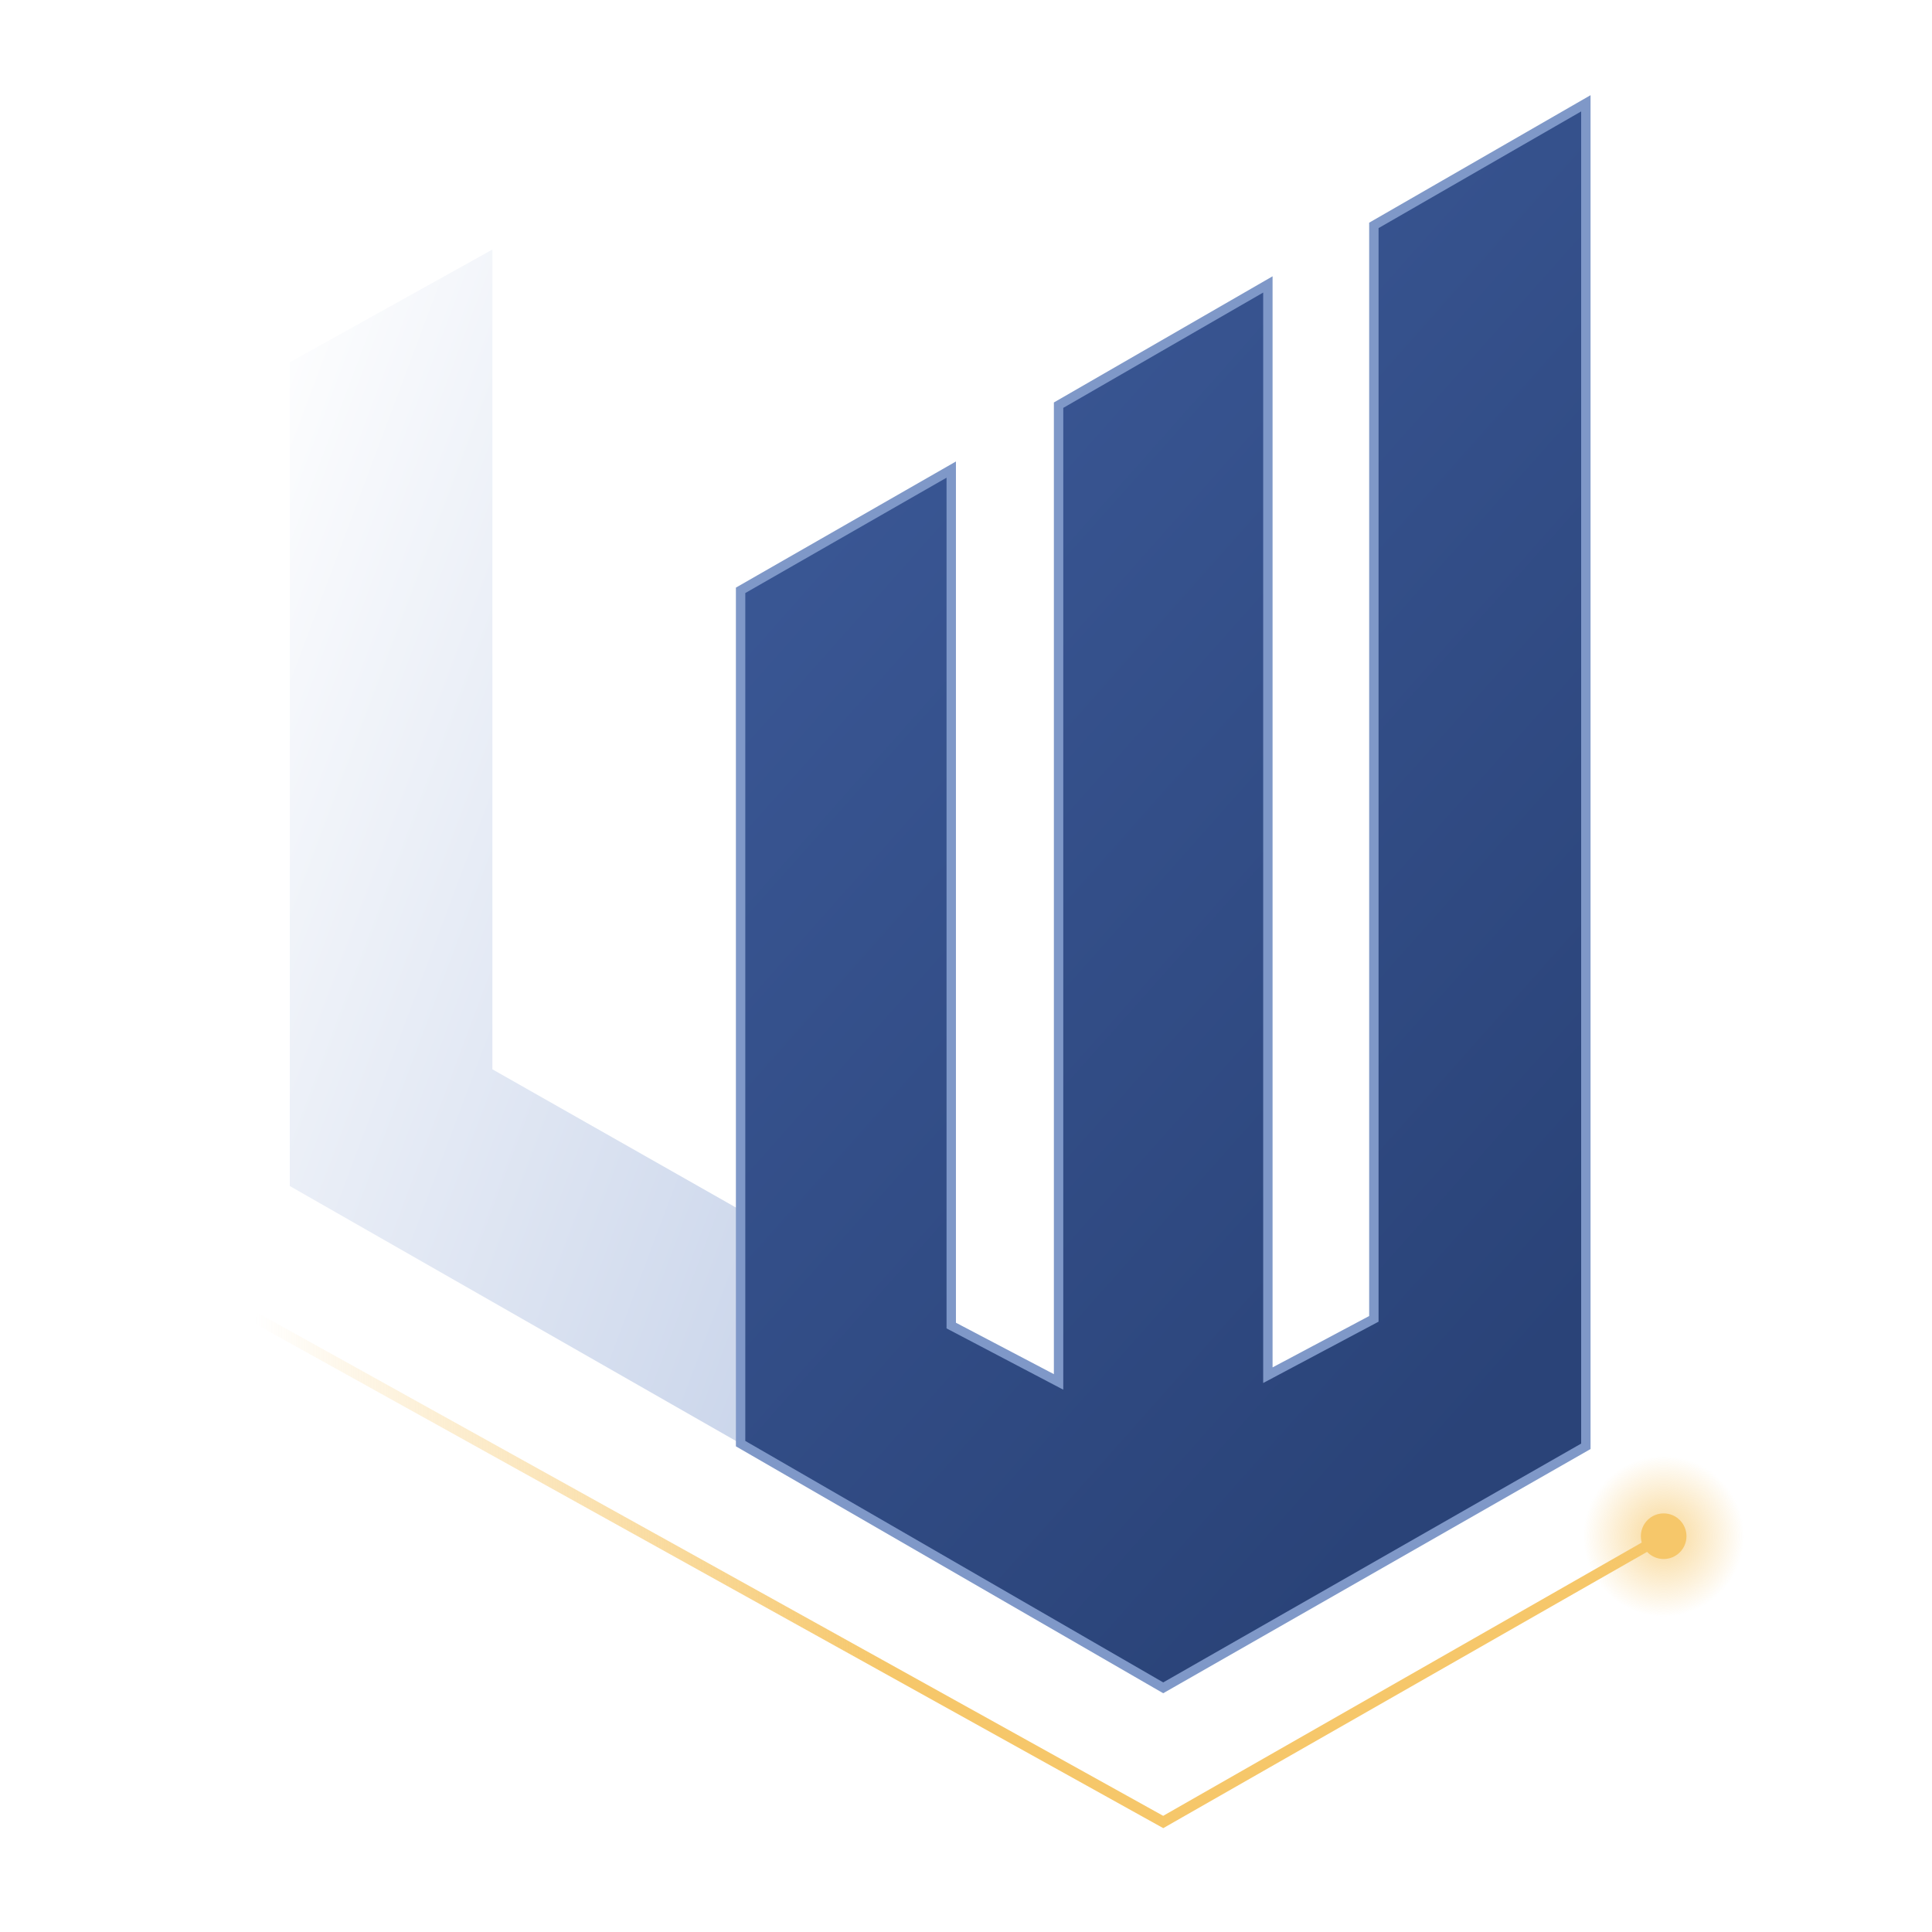
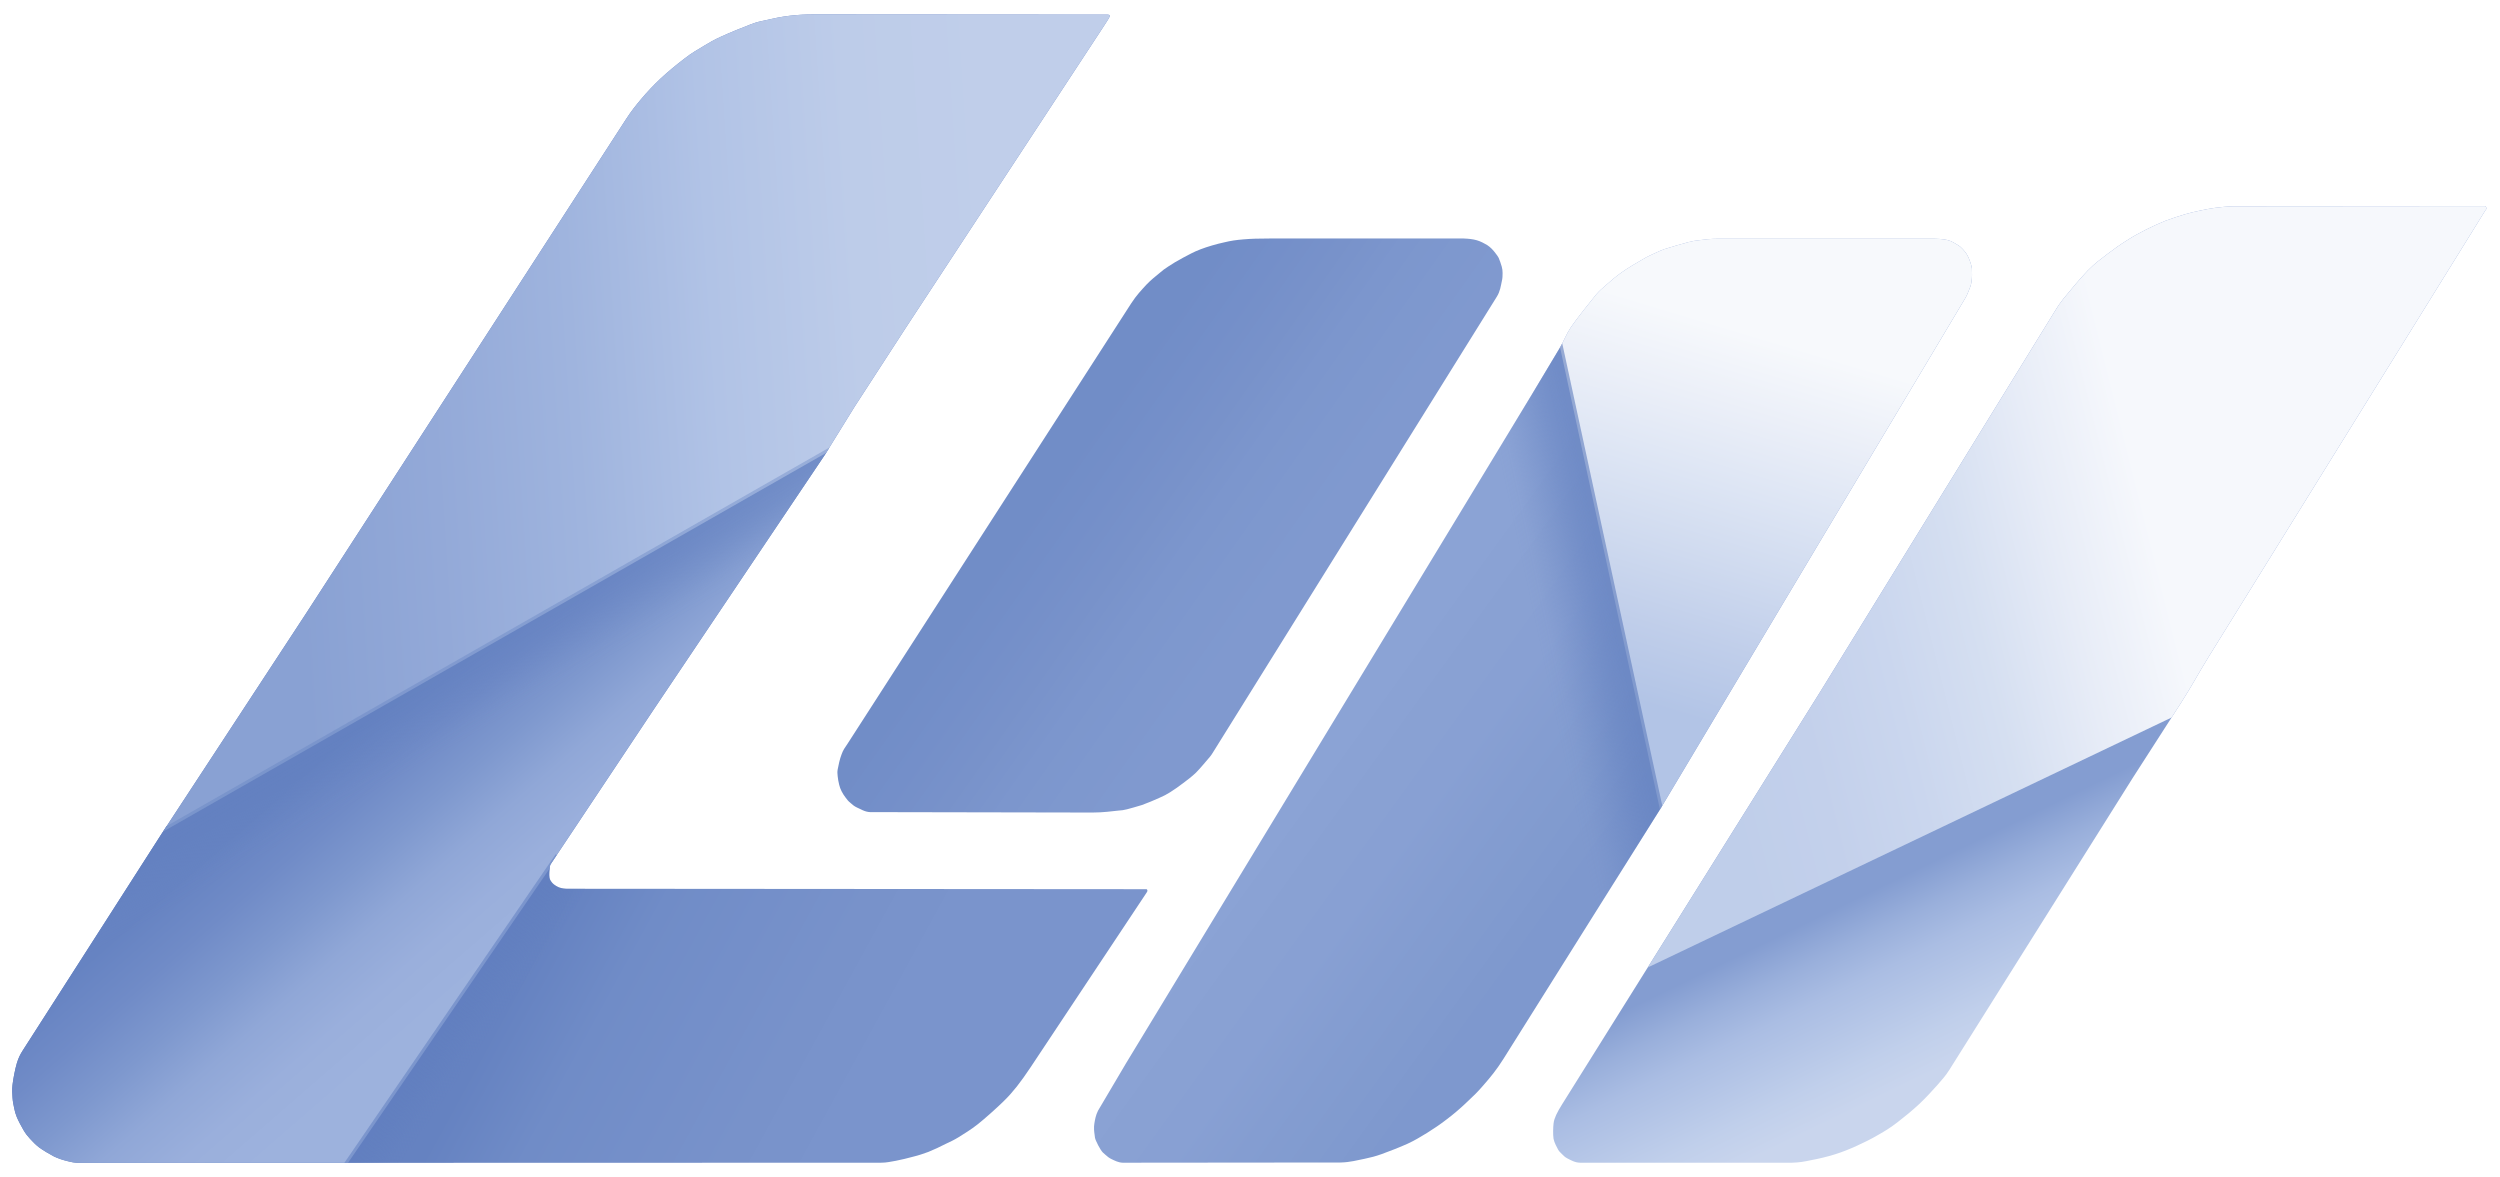
- <svg xmlns="http://www.w3.org/2000/svg" viewBox="0 0 1440 1440" width="256" height="256">
+ <svg xmlns="http://www.w3.org/2000/svg" viewBox="136 248 1158 544" width="255" height="120">
  <defs>
-     <linearGradient id="m91l" x1="0" y1="0" x2="1" y2="1">
-       <stop offset="0" stop-color="#FFFFFF" />
-       <stop offset="1" stop-color="#CBD6EB" />
+     <linearGradient id="sAlw0" gradientUnits="userSpaceOnUse" x1="559.1" y1="305.7" x2="791.8" y2="433.0">
+       <stop offset="0.114" stop-color="#6582C1" />
+       <stop offset="0.269" stop-color="#708CC7" />
+       <stop offset="0.424" stop-color="#748FC9" />
+       <stop offset="0.578" stop-color="#7892CA" />
+       <stop offset="0.733" stop-color="#7A94CC" />
+       <stop offset="0.888" stop-color="#7A94CC" />
    </linearGradient>
-     <linearGradient id="m91w" x1="0" y1="0" x2=".6" y2="1">
-       <stop offset="0" stop-color="#3E5C9C" />
-       <stop offset="1" stop-color="#2A4378" />
+     <linearGradient id="sAlw1" gradientUnits="userSpaceOnUse" x1="404.1" y1="464.8" x2="516.8" y2="594.5">
+       <stop offset="0.133" stop-color="#6683C2" />
+       <stop offset="0.277" stop-color="#708BC7" />
+       <stop offset="0.421" stop-color="#7E98CE" />
+       <stop offset="0.565" stop-color="#90A7D7" />
+       <stop offset="0.709" stop-color="#9AAFDC" />
+       <stop offset="0.853" stop-color="#9DB2DD" />
    </linearGradient>
-     <linearGradient id="m91g" gradientUnits="userSpaceOnUse" x1="190" y1="0" x2="1240" y2="0">
-       <stop offset="0" stop-color="#F6C76A" stop-opacity="0" />
-       <stop offset=".45" stop-color="#F6C76A" />
-       <stop offset="1" stop-color="#F6C76A" />
+     <linearGradient id="sAlw2" gradientUnits="userSpaceOnUse" x1="170.4" y1="-11.1" x2="630.7" y2="-41.2">
+       <stop offset="0.150" stop-color="#89A1D3" />
+       <stop offset="0.294" stop-color="#93A9D8" />
+       <stop offset="0.439" stop-color="#9FB4DE" />
+       <stop offset="0.583" stop-color="#B1C3E6" />
+       <stop offset="0.728" stop-color="#BDCCE9" />
+       <stop offset="0.872" stop-color="#C0CEEA" />
    </linearGradient>
-     <radialGradient id="m91d">
-       <stop offset="0" stop-color="#F6C76A" stop-opacity=".7" />
-       <stop offset="1" stop-color="#F6C76A" stop-opacity="0" />
-     </radialGradient>
+     <linearGradient id="sAlw3" gradientUnits="userSpaceOnUse" x1="623.1" y1="440.2" x2="746.4" y2="527.3">
+       <stop offset="0.121" stop-color="#718DC7" />
+       <stop offset="0.272" stop-color="#748FC9" />
+       <stop offset="0.423" stop-color="#7892CA" />
+       <stop offset="0.574" stop-color="#7C96CD" />
+       <stop offset="0.725" stop-color="#7E98CE" />
+       <stop offset="0.875" stop-color="#8099CF" />
+     </linearGradient>
+     <linearGradient id="sAlw4" gradientUnits="userSpaceOnUse" x1="896.9" y1="648.9" x2="757.4" y2="548.0">
+       <stop offset="0.117" stop-color="#7E98CE" />
+       <stop offset="0.266" stop-color="#819BCF" />
+       <stop offset="0.416" stop-color="#849DD1" />
+       <stop offset="0.565" stop-color="#88A0D3" />
+       <stop offset="0.714" stop-color="#89A1D3" />
+       <stop offset="0.864" stop-color="#8BA3D5" />
+     </linearGradient>
+     <linearGradient id="sAlw5" gradientUnits="userSpaceOnUse" x1="-96.3" y1="320.5" x2="-12.9" y2="42.8">
+       <stop offset="0.150" stop-color="#B2C4E6" />
+       <stop offset="0.273" stop-color="#C0CEEA" />
+       <stop offset="0.397" stop-color="#CFDAEF" />
+       <stop offset="0.520" stop-color="#DDE5F4" />
+       <stop offset="0.643" stop-color="#EBEFF8" />
+       <stop offset="0.767" stop-color="#F7F9FC" />
+     </linearGradient>
+     <linearGradient id="sAlw6" gradientUnits="userSpaceOnUse" x1="444.0" y1="915.6" x2="495.1" y2="1021.2">
+       <stop offset="0.116" stop-color="#849DD1" />
+       <stop offset="0.266" stop-color="#99AFDB" />
+       <stop offset="0.416" stop-color="#AABDE3" />
+       <stop offset="0.566" stop-color="#B5C6E7" />
+       <stop offset="0.716" stop-color="#C0CFEB" />
+       <stop offset="0.866" stop-color="#C9D5ED" />
+     </linearGradient>
+     <linearGradient id="sAlw7" gradientUnits="userSpaceOnUse" x1="684.0" y1="-170.7" x2="1131.4" y2="-282.4">
+       <stop offset="0.115" stop-color="#BFCEEA" />
+       <stop offset="0.210" stop-color="#C3D0EB" />
+       <stop offset="0.306" stop-color="#CAD6EE" />
+       <stop offset="0.402" stop-color="#D5DFF1" />
+       <stop offset="0.498" stop-color="#E7ECF7" />
+       <stop offset="0.594" stop-color="#F6F8FC" />
+     </linearGradient>
+     <clipPath id="sAcp0">
+       <path d="M544.0 786.1C546.8 786.1 548.5 785.6 551.0 785.2C553.5 784.7 556.5 784.0 559.0 783.3C561.5 782.7 563.5 782.0 566.0 781.1C568.5 780.1 571.7 778.6 574.0 777.4C576.3 776.3 577.7 775.7 580.0 774.3C582.5 772.7 585.6 770.9 589.0 768.2C592.4 765.5 597.5 760.9 600.5 758.0C603.3 755.3 604.9 753.4 607.0 750.8C609.1 748.1 610.9 745.6 613.3 742.0L667.1 661.0C667.4 660.6 667.5 660.3 667.5 660.0C667.4 659.7 667.3 659.4 667.0 659.4L399.0 659.2C397.4 659.2 396.2 659.0 395.0 658.6C393.8 658.1 392.7 657.4 392.0 656.7C391.3 655.9 390.7 655.2 390.5 654.0C390.3 652.7 390.5 650.2 390.7 649.0C390.8 648.1 391.1 647.7 391.6 647.0L438.9 576.0L518.2 458.0L531.8 436.0L555.8 399.0L646.4 261.0C647.9 258.6 649.7 256.1 650.1 255.0C650.3 254.5 649.5 254.3 649.0 254.3L513.0 254.2C508.6 254.2 505.7 254.4 502.0 254.8C498.3 255.2 494.0 256.1 491.0 256.8C488.2 257.4 486.7 257.7 484.0 258.7C480.5 260.0 473.7 262.8 470.0 264.5C466.7 266.0 464.8 267.1 462.0 268.8C459.2 270.5 456.3 272.1 453.0 274.7C449.7 277.2 445.3 280.8 442.0 283.9C438.7 287.0 435.7 290.2 433.0 293.4C430.3 296.6 428.4 299.0 425.8 303.0L278.2 531.0L210.7 634.0L146.6 734.0C145.2 736.2 144.6 737.5 143.8 740.0C143.0 742.7 142.1 747.3 141.8 750.0C141.5 752.4 141.7 754.2 141.8 756.0C141.9 757.8 142.3 759.5 142.6 761.0C142.9 762.5 143.2 763.5 143.8 765.0C144.5 766.7 145.9 769.3 146.9 771.0C147.9 772.7 148.7 773.7 149.9 775.0C151.1 776.3 152.3 777.6 154.1 779.0C156.0 780.4 158.9 782.1 161.0 783.2C163.1 784.2 165.0 784.8 167.0 785.3C169.0 785.8 170.6 786.2 173.0 786.2L544.0 786.1Z" />
+     </clipPath>
+     <clipPath id="sAcp2">
+       <path d="M757.0 786.0C761.5 785.9 764.8 784.9 768.0 784.3C771.2 783.6 772.9 783.2 776.0 782.1C779.3 780.9 784.5 778.9 788.0 777.3C791.5 775.7 794.0 774.1 797.0 772.3C800.0 770.4 802.9 768.5 806.0 766.1C809.1 763.8 812.7 760.7 815.5 758.0C818.4 755.3 820.5 753.3 823.3 750.0C826.2 746.7 829.2 743.1 832.4 738.0L905.2 622.0L1046.1 386.0C1047.0 384.5 1047.5 383.3 1048.0 382.0C1048.5 380.7 1049.0 379.7 1049.2 378.0C1049.5 376.3 1049.5 373.7 1049.4 372.0C1049.2 370.4 1048.7 369.1 1048.3 368.0C1047.9 366.9 1047.5 366.2 1047.0 365.3C1046.5 364.5 1045.9 363.7 1045.2 363.0C1044.5 362.3 1043.9 361.6 1042.8 361.0C1041.6 360.3 1040.1 359.2 1038.0 358.7C1035.9 358.2 1033.2 358.1 1030.0 358.1L932.0 358.1C928.4 358.1 925.3 358.5 923.0 358.8C921.0 359.0 920.0 359.2 918.0 359.7C915.3 360.4 909.5 362.1 907.0 362.9C905.3 363.5 904.6 363.9 903.0 364.6C901.3 365.4 899.3 366.2 897.0 367.6C894.3 369.1 889.8 371.8 887.0 373.8C884.2 375.8 881.9 377.8 880.0 379.5C878.1 381.2 877.0 382.0 875.3 384.0C872.6 387.3 866.6 394.8 863.7 399.0C861.2 402.8 860.6 405.1 858.3 409.0L845.1 431.0L657.6 740.0L644.6 762.0C643.5 764.2 643.2 766.2 642.9 768.0C642.6 769.8 642.8 771.7 643.0 773.0C643.1 774.2 643.2 774.9 643.7 776.0C644.2 777.2 645.1 778.9 645.8 780.0C646.5 781.1 647.1 781.7 648.0 782.4C648.9 783.2 649.7 783.9 651.0 784.5C652.3 785.1 653.9 786.0 656.0 786.1L757.0 786.0Z" />
+     </clipPath>
+     <clipPath id="sAcp3">
+       <path d="M966.0 786.1C969.6 786.0 971.7 785.6 975.0 784.9C978.3 784.3 982.5 783.3 986.0 782.2C989.5 781.1 992.7 779.8 996.0 778.3C999.3 776.8 1002.8 775.1 1006.0 773.2C1009.2 771.4 1011.9 769.7 1015.0 767.3C1018.1 764.9 1021.8 761.9 1024.9 759.0C1028.0 756.1 1031.1 752.7 1033.5 750.0C1035.8 747.3 1037.1 746.0 1039.0 743.0L1123.8 608.0L1146.3 573.0C1151.6 564.7 1153.8 560.3 1158.9 552.0L1287.2 345.0C1287.5 344.6 1287.8 344.3 1287.7 344.0C1287.7 343.7 1287.5 343.0 1287.0 343.0L1171.0 343.1C1167.4 343.1 1164.6 343.5 1162.0 343.8C1159.4 344.2 1157.7 344.5 1155.4 345.0C1153.0 345.5 1150.7 346.0 1148.0 346.8C1145.3 347.6 1142.0 348.7 1139.0 349.8C1136.0 351.0 1133.0 352.4 1130.0 353.9C1127.0 355.4 1123.9 357.1 1121.0 359.0C1118.1 360.8 1115.4 362.7 1112.4 365.0C1109.4 367.3 1106.4 369.4 1103.0 372.9C1099.6 376.4 1094.3 382.8 1091.7 386.0C1089.9 388.3 1089.1 389.5 1087.6 392.0L979.1 568.0L859.6 759.0C858.4 760.9 857.5 762.5 856.8 764.0C856.2 765.5 855.8 766.3 855.6 768.0C855.4 769.8 855.3 773.0 855.6 775.0C856.0 777.0 857.1 778.8 857.7 780.0C858.2 780.9 858.7 781.3 859.4 782.0C860.1 782.7 860.8 783.5 862.0 784.1C863.4 784.8 865.5 786.1 868.0 786.1L966.0 786.1Z" />
+     </clipPath>
+     <linearGradient id="sAsh0_1" gradientUnits="userSpaceOnUse" x1="386.4" y1="654.6" x2="460.7" y2="705.4">
+       <stop offset="0" stop-color="#5F7DBE" stop-opacity="0.530" />
+       <stop offset="0.033" stop-color="#5F7DBE" stop-opacity="0.530" />
+       <stop offset="0.100" stop-color="#5F7DBE" stop-opacity="0.386" />
+       <stop offset="0.167" stop-color="#5F7DBE" stop-opacity="0.166" />
+       <stop offset="0.233" stop-color="#5F7DBE" stop-opacity="0.000" />
+       <stop offset="0.300" stop-color="#5F7DBE" stop-opacity="0.000" />
+       <stop offset="0.367" stop-color="#5F7DBE" stop-opacity="0.000" />
+       <stop offset="0.433" stop-color="#5F7DBE" stop-opacity="0.000" />
+       <stop offset="0.500" stop-color="#5F7DBE" stop-opacity="0.000" />
+       <stop offset="0.567" stop-color="#5F7DBE" stop-opacity="0.000" />
+       <stop offset="0.633" stop-color="#5F7DBE" stop-opacity="0.000" />
+       <stop offset="0.700" stop-color="#5F7DBE" stop-opacity="0.000" />
+       <stop offset="0.767" stop-color="#5F7DBE" stop-opacity="0.000" />
+       <stop offset="0.833" stop-color="#5F7DBE" stop-opacity="0.000" />
+       <stop offset="0.900" stop-color="#5F7DBE" stop-opacity="0.000" />
+       <stop offset="0.967" stop-color="#5F7DBE" stop-opacity="0.000" />
+       <stop offset="1" stop-color="#5F7DBE" stop-opacity="0" />
+     </linearGradient>
+     <linearGradient id="sAsh1_0" gradientUnits="userSpaceOnUse" x1="515.8" y1="458.1" x2="560.4" y2="536.2">
+       <stop offset="0" stop-color="#5F7DBE" stop-opacity="0.357" />
+       <stop offset="0.033" stop-color="#5F7DBE" stop-opacity="0.357" />
+       <stop offset="0.100" stop-color="#5F7DBE" stop-opacity="0.316" />
+       <stop offset="0.167" stop-color="#5F7DBE" stop-opacity="0.220" />
+       <stop offset="0.233" stop-color="#5F7DBE" stop-opacity="0.120" />
+       <stop offset="0.300" stop-color="#5F7DBE" stop-opacity="0.031" />
+       <stop offset="0.367" stop-color="#5F7DBE" stop-opacity="0.000" />
+       <stop offset="0.433" stop-color="#5F7DBE" stop-opacity="0.000" />
+       <stop offset="0.500" stop-color="#5F7DBE" stop-opacity="0.000" />
+       <stop offset="0.567" stop-color="#5F7DBE" stop-opacity="0.000" />
+       <stop offset="0.633" stop-color="#5F7DBE" stop-opacity="0.000" />
+       <stop offset="0.700" stop-color="#5F7DBE" stop-opacity="0.000" />
+       <stop offset="0.767" stop-color="#5F7DBE" stop-opacity="0.000" />
+       <stop offset="0.833" stop-color="#5F7DBE" stop-opacity="0.000" />
+       <stop offset="0.900" stop-color="#5F7DBE" stop-opacity="0.000" />
+       <stop offset="0.967" stop-color="#5F7DBE" stop-opacity="0.000" />
+       <stop offset="1" stop-color="#5F7DBE" stop-opacity="0" />
+     </linearGradient>
+     <linearGradient id="sAsh4_0" gradientUnits="userSpaceOnUse" x1="859.1" y1="407.5" x2="771.1" y2="426.5">
+       <stop offset="0" stop-color="#5F7DBE" stop-opacity="0.607" />
+       <stop offset="0.033" stop-color="#5F7DBE" stop-opacity="0.607" />
+       <stop offset="0.100" stop-color="#5F7DBE" stop-opacity="0.536" />
+       <stop offset="0.167" stop-color="#5F7DBE" stop-opacity="0.423" />
+       <stop offset="0.233" stop-color="#5F7DBE" stop-opacity="0.288" />
+       <stop offset="0.300" stop-color="#5F7DBE" stop-opacity="0.158" />
+       <stop offset="0.367" stop-color="#5F7DBE" stop-opacity="0.044" />
+       <stop offset="0.433" stop-color="#5F7DBE" stop-opacity="0.000" />
+       <stop offset="0.500" stop-color="#5F7DBE" stop-opacity="0.000" />
+       <stop offset="0.567" stop-color="#5F7DBE" stop-opacity="0.000" />
+       <stop offset="0.633" stop-color="#5F7DBE" stop-opacity="0.000" />
+       <stop offset="0.700" stop-color="#5F7DBE" stop-opacity="0.000" />
+       <stop offset="0.767" stop-color="#5F7DBE" stop-opacity="0.000" />
+       <stop offset="0.833" stop-color="#5F7DBE" stop-opacity="0.000" />
+       <stop offset="0.900" stop-color="#5F7DBE" stop-opacity="0.000" />
+       <stop offset="0.967" stop-color="#5F7DBE" stop-opacity="0.000" />
+       <stop offset="1" stop-color="#5F7DBE" stop-opacity="0" />
+     </linearGradient>
  </defs>
-   <g>
-     <polyline points="190,982 867,1358 1240,1145" fill="none" stroke="url(#m91g)" stroke-width="8" />
-     <circle cx="1240" cy="1145" r="60" fill="url(#m91d)" />
-     <circle cx="1240" cy="1145" r="17" fill="#F6C76A" />
-     <path d="M216 270 L367 186 L367 797 L552 902 L552 1076 L216 884 Z" fill="url(#m91l)" />
-     <path d="M552 440 L709 350 L709 988 L789 1030 L789 302 L945 212 L945 1025 L1024 983 L1024 168 L1182 77 L1182 1078 L867 1258 L552 1076 Z" fill="url(#m91w)" stroke="#7F98C8" stroke-width="7" stroke-linejoin="miter" />
+   <path d="M544.0 786.1C546.8 786.1 548.5 785.6 551.0 785.2C553.5 784.7 556.5 784.0 559.0 783.3C561.5 782.7 563.5 782.0 566.0 781.1C568.5 780.1 571.7 778.6 574.0 777.4C576.3 776.3 577.7 775.7 580.0 774.3C582.5 772.7 585.6 770.9 589.0 768.2C592.4 765.5 597.5 760.9 600.5 758.0C603.3 755.3 604.9 753.4 607.0 750.8C609.1 748.1 610.9 745.6 613.3 742.0L667.1 661.0C667.4 660.6 667.5 660.3 667.5 660.0C667.4 659.7 667.3 659.4 667.0 659.4L399.0 659.2C397.4 659.2 396.2 659.0 395.0 658.6C393.8 658.1 392.7 657.4 392.0 656.7C391.3 655.9 390.7 655.2 390.5 654.0C390.3 652.7 390.5 650.2 390.7 649.0C390.8 648.1 391.1 647.7 391.6 647.0L438.9 576.0L518.2 458.0L531.8 436.0L555.8 399.0L646.4 261.0C647.9 258.6 649.7 256.1 650.1 255.0C650.3 254.5 649.5 254.3 649.0 254.3L513.0 254.2C508.6 254.2 505.7 254.4 502.0 254.8C498.3 255.2 494.0 256.1 491.0 256.8C488.2 257.4 486.7 257.7 484.0 258.7C480.5 260.0 473.7 262.8 470.0 264.5C466.7 266.0 464.8 267.1 462.0 268.8C459.2 270.5 456.3 272.1 453.0 274.7C449.7 277.2 445.3 280.8 442.0 283.9C438.7 287.0 435.7 290.2 433.0 293.4C430.3 296.6 428.4 299.0 425.8 303.0L278.2 531.0L210.7 634.0L146.6 734.0C145.2 736.2 144.6 737.5 143.8 740.0C143.0 742.7 142.1 747.3 141.8 750.0C141.5 752.4 141.7 754.2 141.8 756.0C141.9 757.8 142.3 759.5 142.6 761.0C142.9 762.5 143.2 763.5 143.8 765.0C144.5 766.7 145.9 769.3 146.9 771.0C147.9 772.7 148.7 773.7 149.9 775.0C151.1 776.3 152.3 777.6 154.1 779.0C156.0 780.4 158.9 782.1 161.0 783.2C163.1 784.2 165.0 784.8 167.0 785.3C169.0 785.8 170.6 786.2 173.0 786.2L544.0 786.1Z" fill="url(#sAlw0)" />
+   <path d="M654.0 623.0C655.6 622.9 656.4 622.8 658.0 622.4C659.8 621.9 662.5 621.2 665.0 620.4C667.5 619.5 670.8 618.1 673.0 617.1C675.1 616.2 676.2 615.6 678.0 614.5C679.8 613.4 682.0 611.8 684.0 610.3C686.0 608.8 687.9 607.4 690.0 605.4C692.1 603.3 695.0 599.7 696.5 598.0C697.4 596.9 697.7 596.2 698.5 595.0L829.3 385.0C830.9 382.5 831.2 379.8 831.6 378.0C832.0 376.4 832.0 375.2 832.0 374.0C832.0 372.8 831.9 372.2 831.6 371.0C831.3 369.8 830.6 368.0 830.2 367.0C829.8 366.2 829.5 365.9 829.0 365.2C828.5 364.5 827.7 363.5 827.0 362.8C826.3 362.1 825.7 361.6 824.8 361.0C823.6 360.3 821.8 359.3 820.0 358.8C818.2 358.3 816.4 358.1 814.0 358.0L724.0 358.0C719.2 358.0 715.5 358.1 712.0 358.4C708.5 358.7 706.3 359.0 703.0 359.8C699.7 360.5 695.2 361.8 692.1 363.0C688.9 364.2 686.5 365.6 684.0 366.9C681.5 368.2 678.9 369.8 677.1 371.0C675.4 372.1 674.6 372.7 673.1 374.0C671.4 375.4 669.2 377.1 667.0 379.4C664.8 381.8 662.4 384.3 660.0 388.0L528.6 592.0C527.3 593.9 526.5 595.0 525.8 597.0C525.0 599.0 524.3 602.3 524.0 604.0C523.8 605.2 523.9 605.8 524.0 607.0C524.1 608.2 524.4 609.8 524.7 611.0C525.0 612.2 525.3 613.0 525.8 614.0C526.3 615.0 527.0 616.1 527.7 617.0C528.3 617.9 529.1 618.8 530.0 619.5C530.9 620.3 531.7 621.0 533.0 621.6C534.5 622.2 536.5 623.6 539.0 623.7L642.0 623.9C646.8 623.9 651.3 623.3 654.0 623.0Z" fill="url(#sAlw3)" />
+   <path d="M757.0 786.0C761.5 785.9 764.8 784.9 768.0 784.3C771.2 783.6 772.9 783.2 776.0 782.1C779.3 780.9 784.5 778.9 788.0 777.3C791.5 775.7 794.0 774.1 797.0 772.3C800.0 770.4 802.9 768.5 806.0 766.1C809.1 763.8 812.7 760.7 815.5 758.0C818.4 755.3 820.5 753.3 823.3 750.0C826.2 746.7 829.2 743.1 832.4 738.0L905.2 622.0L1046.1 386.0C1047.0 384.5 1047.5 383.3 1048.0 382.0C1048.5 380.7 1049.0 379.7 1049.2 378.0C1049.5 376.3 1049.5 373.7 1049.4 372.0C1049.2 370.4 1048.7 369.1 1048.3 368.0C1047.9 366.9 1047.5 366.2 1047.0 365.3C1046.5 364.5 1045.9 363.7 1045.2 363.0C1044.5 362.3 1043.9 361.6 1042.8 361.0C1041.6 360.3 1040.1 359.2 1038.0 358.7C1035.9 358.2 1033.2 358.1 1030.0 358.1L932.0 358.1C928.4 358.1 925.3 358.5 923.0 358.8C921.0 359.0 920.0 359.2 918.0 359.7C915.3 360.4 909.5 362.1 907.0 362.9C905.3 363.5 904.6 363.9 903.0 364.6C901.3 365.4 899.3 366.2 897.0 367.6C894.3 369.1 889.8 371.8 887.0 373.8C884.2 375.8 881.9 377.8 880.0 379.5C878.1 381.2 877.0 382.0 875.3 384.0C872.6 387.3 866.6 394.8 863.7 399.0C861.2 402.8 860.6 405.1 858.3 409.0L845.1 431.0L657.6 740.0L644.6 762.0C643.5 764.2 643.2 766.2 642.9 768.0C642.6 769.8 642.8 771.7 643.0 773.0C643.1 774.2 643.2 774.9 643.7 776.0C644.2 777.2 645.1 778.9 645.8 780.0C646.5 781.1 647.1 781.7 648.0 782.4C648.9 783.2 649.7 783.9 651.0 784.5C652.3 785.1 653.9 786.0 656.0 786.1L757.0 786.0Z" fill="url(#sAlw4)" />
+   <path d="M966.0 786.1C969.6 786.0 971.7 785.6 975.0 784.9C978.3 784.3 982.5 783.3 986.0 782.2C989.5 781.1 992.7 779.8 996.0 778.3C999.3 776.8 1002.8 775.1 1006.0 773.2C1009.2 771.4 1011.9 769.7 1015.0 767.3C1018.1 764.9 1021.8 761.9 1024.9 759.0C1028.0 756.1 1031.1 752.7 1033.5 750.0C1035.8 747.3 1037.1 746.0 1039.0 743.0L1123.8 608.0L1146.3 573.0C1151.6 564.7 1153.8 560.3 1158.9 552.0L1287.2 345.0C1287.5 344.6 1287.8 344.3 1287.7 344.0C1287.7 343.7 1287.5 343.0 1287.0 343.0L1171.0 343.1C1167.4 343.1 1164.6 343.5 1162.0 343.8C1159.4 344.2 1157.7 344.5 1155.4 345.0C1153.0 345.5 1150.7 346.0 1148.0 346.8C1145.3 347.6 1142.0 348.7 1139.0 349.8C1136.0 351.0 1133.0 352.4 1130.0 353.9C1127.0 355.4 1123.9 357.1 1121.0 359.0C1118.1 360.8 1115.4 362.7 1112.4 365.0C1109.4 367.3 1106.4 369.4 1103.0 372.9C1099.6 376.4 1094.3 382.8 1091.7 386.0C1089.9 388.3 1089.1 389.5 1087.6 392.0L979.1 568.0L859.6 759.0C858.4 760.9 857.5 762.5 856.8 764.0C856.2 765.5 855.8 766.3 855.6 768.0C855.4 769.8 855.3 773.0 855.6 775.0C856.0 777.0 857.1 778.8 857.7 780.0C858.2 780.9 858.7 781.3 859.4 782.0C860.1 782.7 860.8 783.5 862.0 784.1C863.4 784.8 865.5 786.1 868.0 786.1L966.0 786.1Z" fill="url(#sAlw6)" />
+   <g clip-path="url(#sAcp0)" data-p="0">
+     <path d="M392.6 646.9 L439.5 576.4 L518.8 458.4 L521.4 454.1 L211.9 630.9 L210.1 633.6 L146.0 733.7 L143.2 739.8 L141.1 749.9 L141.1 756.1 L141.9 761.2 L143.2 765.3 L146.3 771.4 L149.4 775.5 L153.7 779.6 L160.7 783.8 L166.8 786.0 L172.9 786.9 L296.7 786.9Z" fill="url(#sAlw1)" />
+     <path d="M519.9 456.6 L532.4 436.4 L556.4 399.4 L647.0 261.4 L651.0 254.8 L649.2 253.6 L513.0 253.5 L501.9 254.1 L490.8 256.1 L483.8 258.1 L469.7 263.9 L461.6 268.2 L452.6 274.1 L441.5 283.4 L432.5 292.9 L425.2 302.6 L277.6 530.6 L210.2 633.5Z" fill="url(#sAlw2)" />
+   </g>
+   <g clip-path="url(#sAcp2)" data-p="2">
+     <path d="M905.1 623.5 L1046.7 386.3 L1048.7 382.3 L1049.9 378.1 L1050.1 371.9 L1049.0 367.8 L1047.6 364.9 L1045.7 362.5 L1043.2 360.4 L1038.2 358.0 L1030.0 357.4 L932.0 357.4 L922.9 358.1 L917.8 359.0 L906.8 362.3 L902.7 364.0 L896.7 366.9 L886.6 373.2 L879.5 378.9 L874.8 383.5 L863.2 398.6 L858.4 407.4Z" fill="url(#sAlw5)" />
+   </g>
+   <g clip-path="url(#sAcp3)" data-p="3">
+     <path d="M1143.1 579.3 L1146.9 573.4 L1159.5 552.4 L1287.8 345.3 L1288.6 343.9 L1287.3 342.3 L1171.0 342.4 L1161.9 343.1 L1155.2 344.3 L1147.8 346.1 L1138.7 349.2 L1129.7 353.3 L1120.6 358.4 L1111.9 364.4 L1102.5 372.4 L1091.1 385.6 L1087.0 391.6 L978.5 567.6 L898.1 696.2Z" fill="url(#sAlw7)" />
+   </g>
+   <g clip-path="url(#sAcp0)">
+     <path d="M544.0 786.8 L551.1 785.9 L559.2 784.0 L566.3 781.7 L574.3 778.1 L580.4 774.9 L589.4 768.8 L601.0 758.5 L607.5 751.2 L613.9 742.4 L667.8 661.3 L668.2 659.9 L667.3 658.7 L399.1 658.5 L395.3 657.9 L392.5 656.2 L391.2 653.8 L391.3 649.2 L392.2 647.3 L394.5 643.9 L393.4 643.2 L295.0 786.9Z" fill="url(#sAsh0_1)" />
+   </g>
+   <g clip-path="url(#sAcp0)">
+     <path d="M392.6 646.9 L439.5 576.4 L518.8 458.4 L521.4 454.1 L211.9 630.9 L210.1 633.6 L146.0 733.7 L143.2 739.8 L141.1 749.9 L141.1 756.1 L141.9 761.2 L143.2 765.3 L146.3 771.4 L149.4 775.5 L153.7 779.6 L160.7 783.8 L166.8 786.0 L172.9 786.9 L296.7 786.9Z" fill="url(#sAsh1_0)" />
+   </g>
+   <g clip-path="url(#sAcp2)">
+     <path d="M757.1 786.7 L768.1 785.0 L776.2 782.8 L788.3 777.9 L797.4 772.9 L806.4 766.7 L816.0 758.5 L823.9 750.5 L833.0 738.4 L905.8 622.4 L906.2 621.8 L859.4 405.5 L857.7 408.7 L844.5 430.6 L657.0 739.6 L644.0 761.7 L642.2 767.9 L642.3 773.1 L643.1 776.3 L645.2 780.4 L647.5 782.9 L650.7 785.1 L655.9 786.8Z" fill="url(#sAsh4_0)" />
  </g>
</svg>
